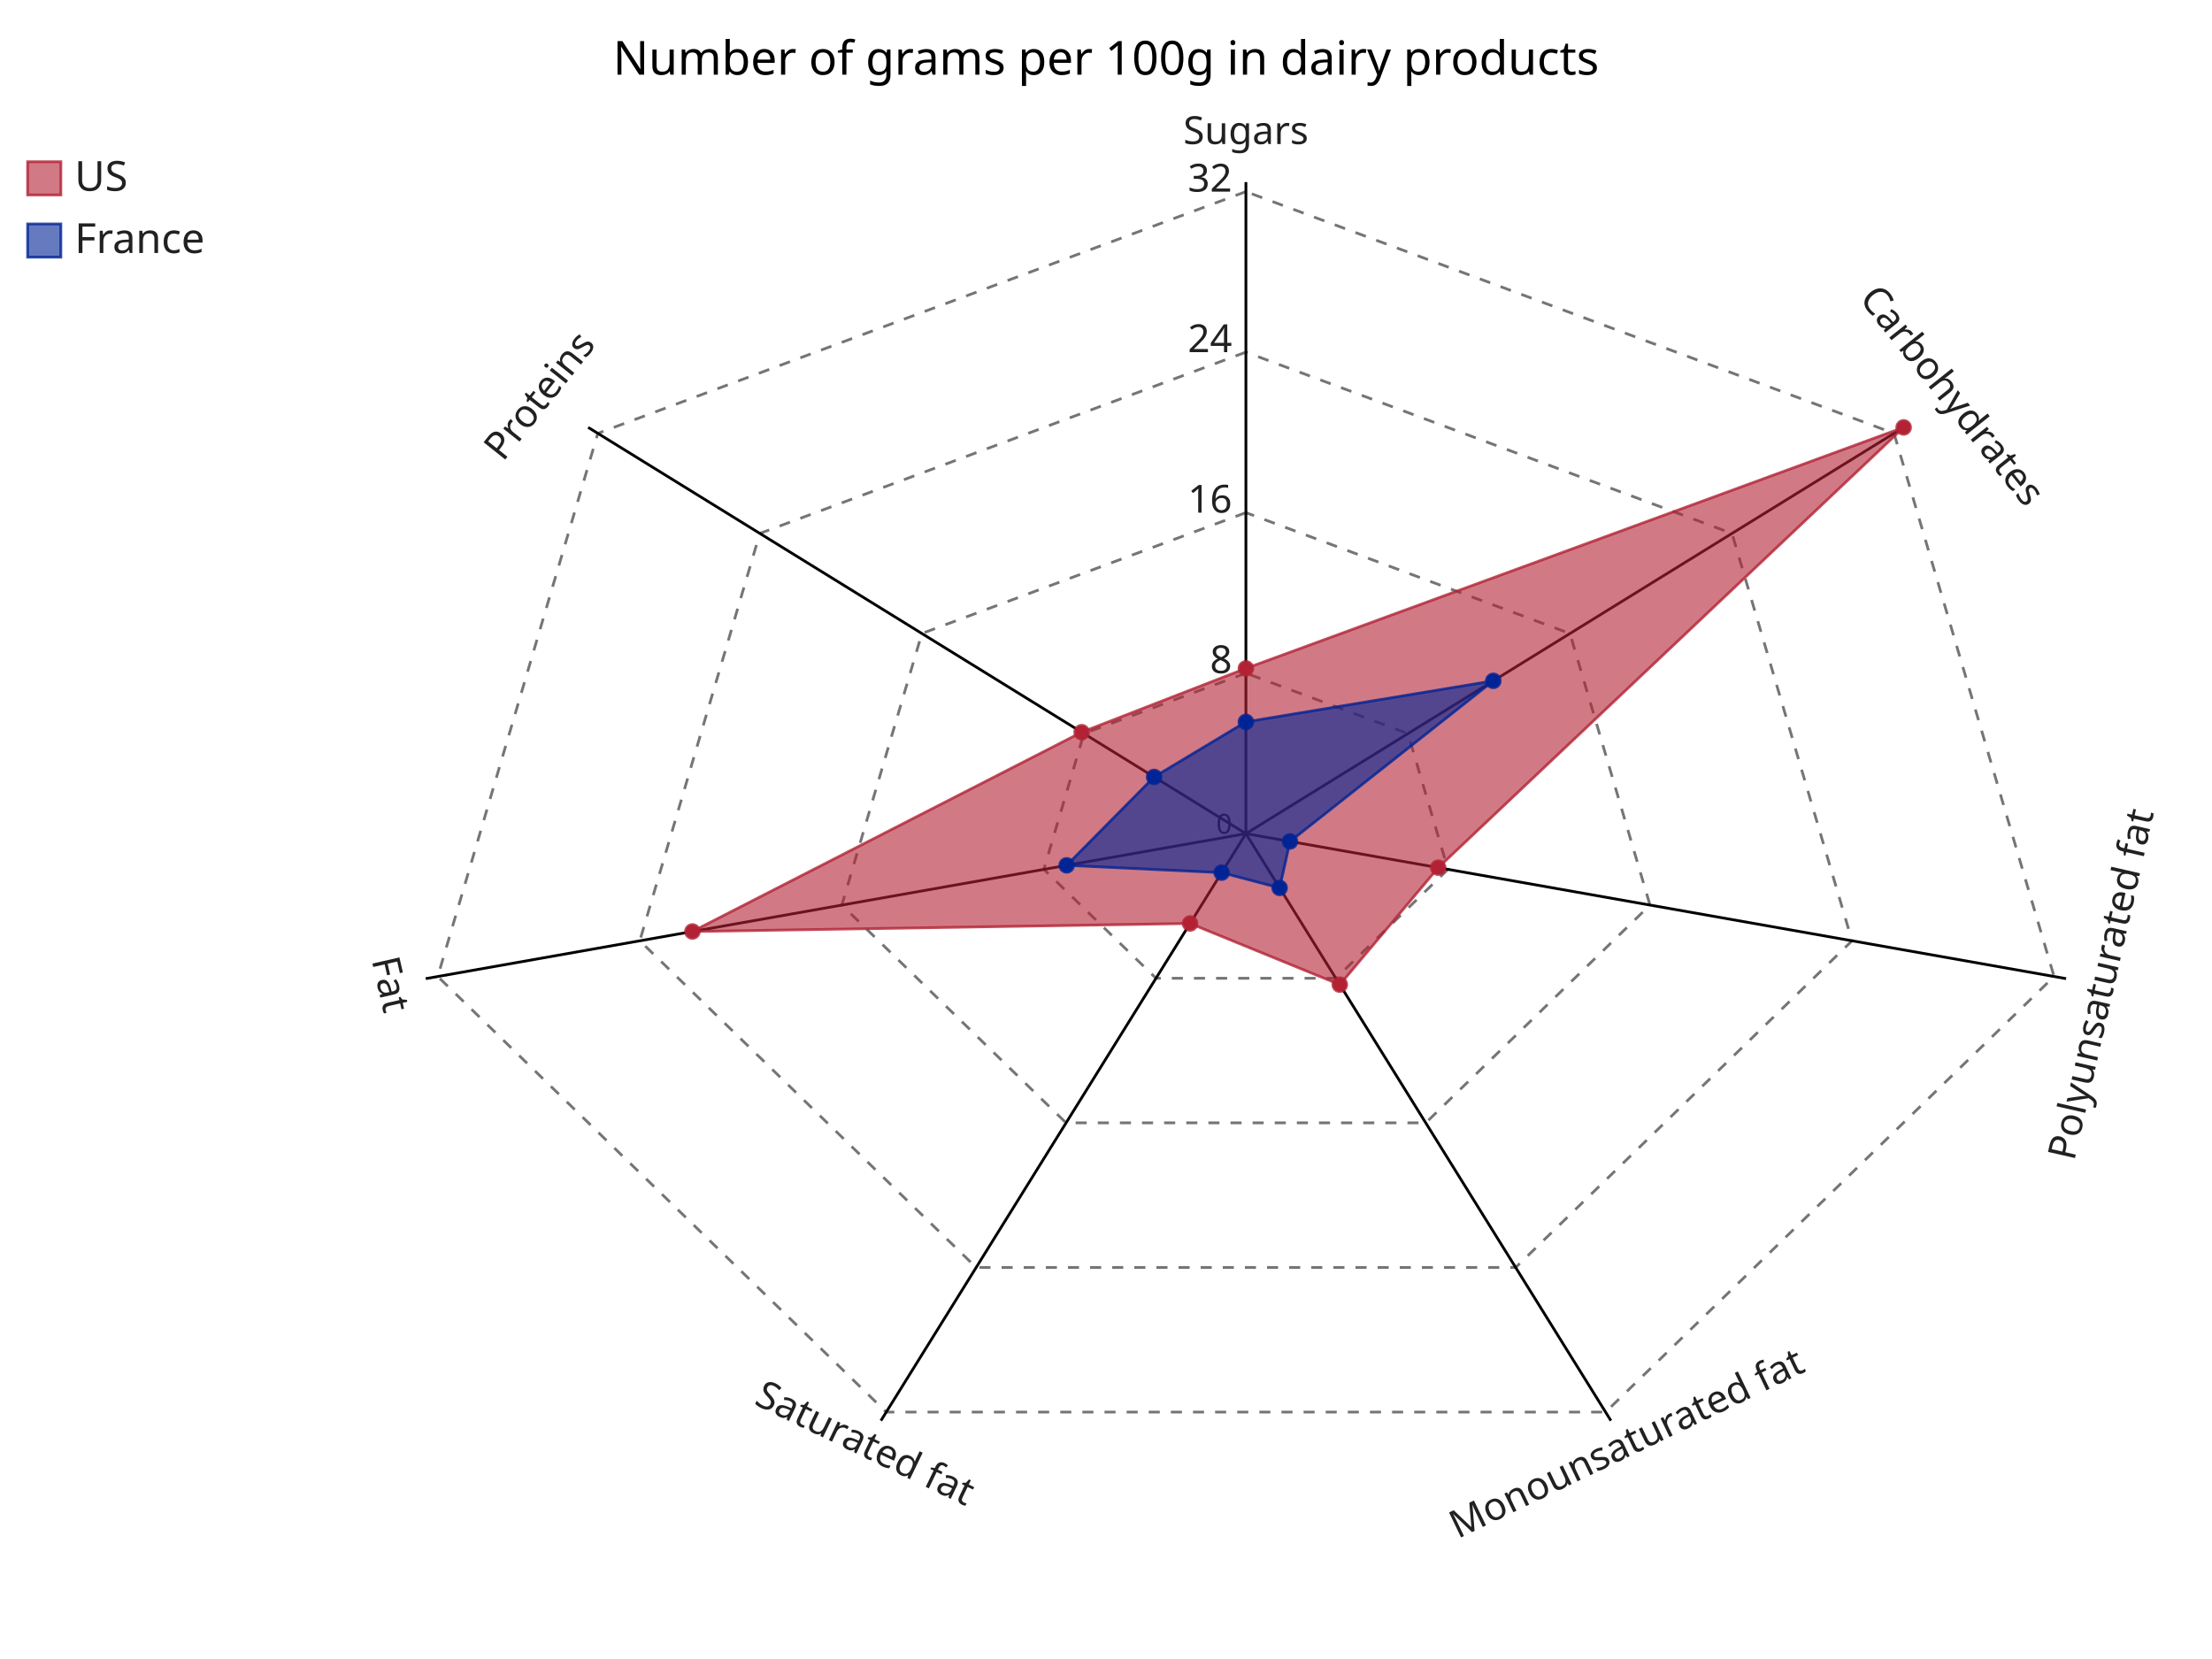
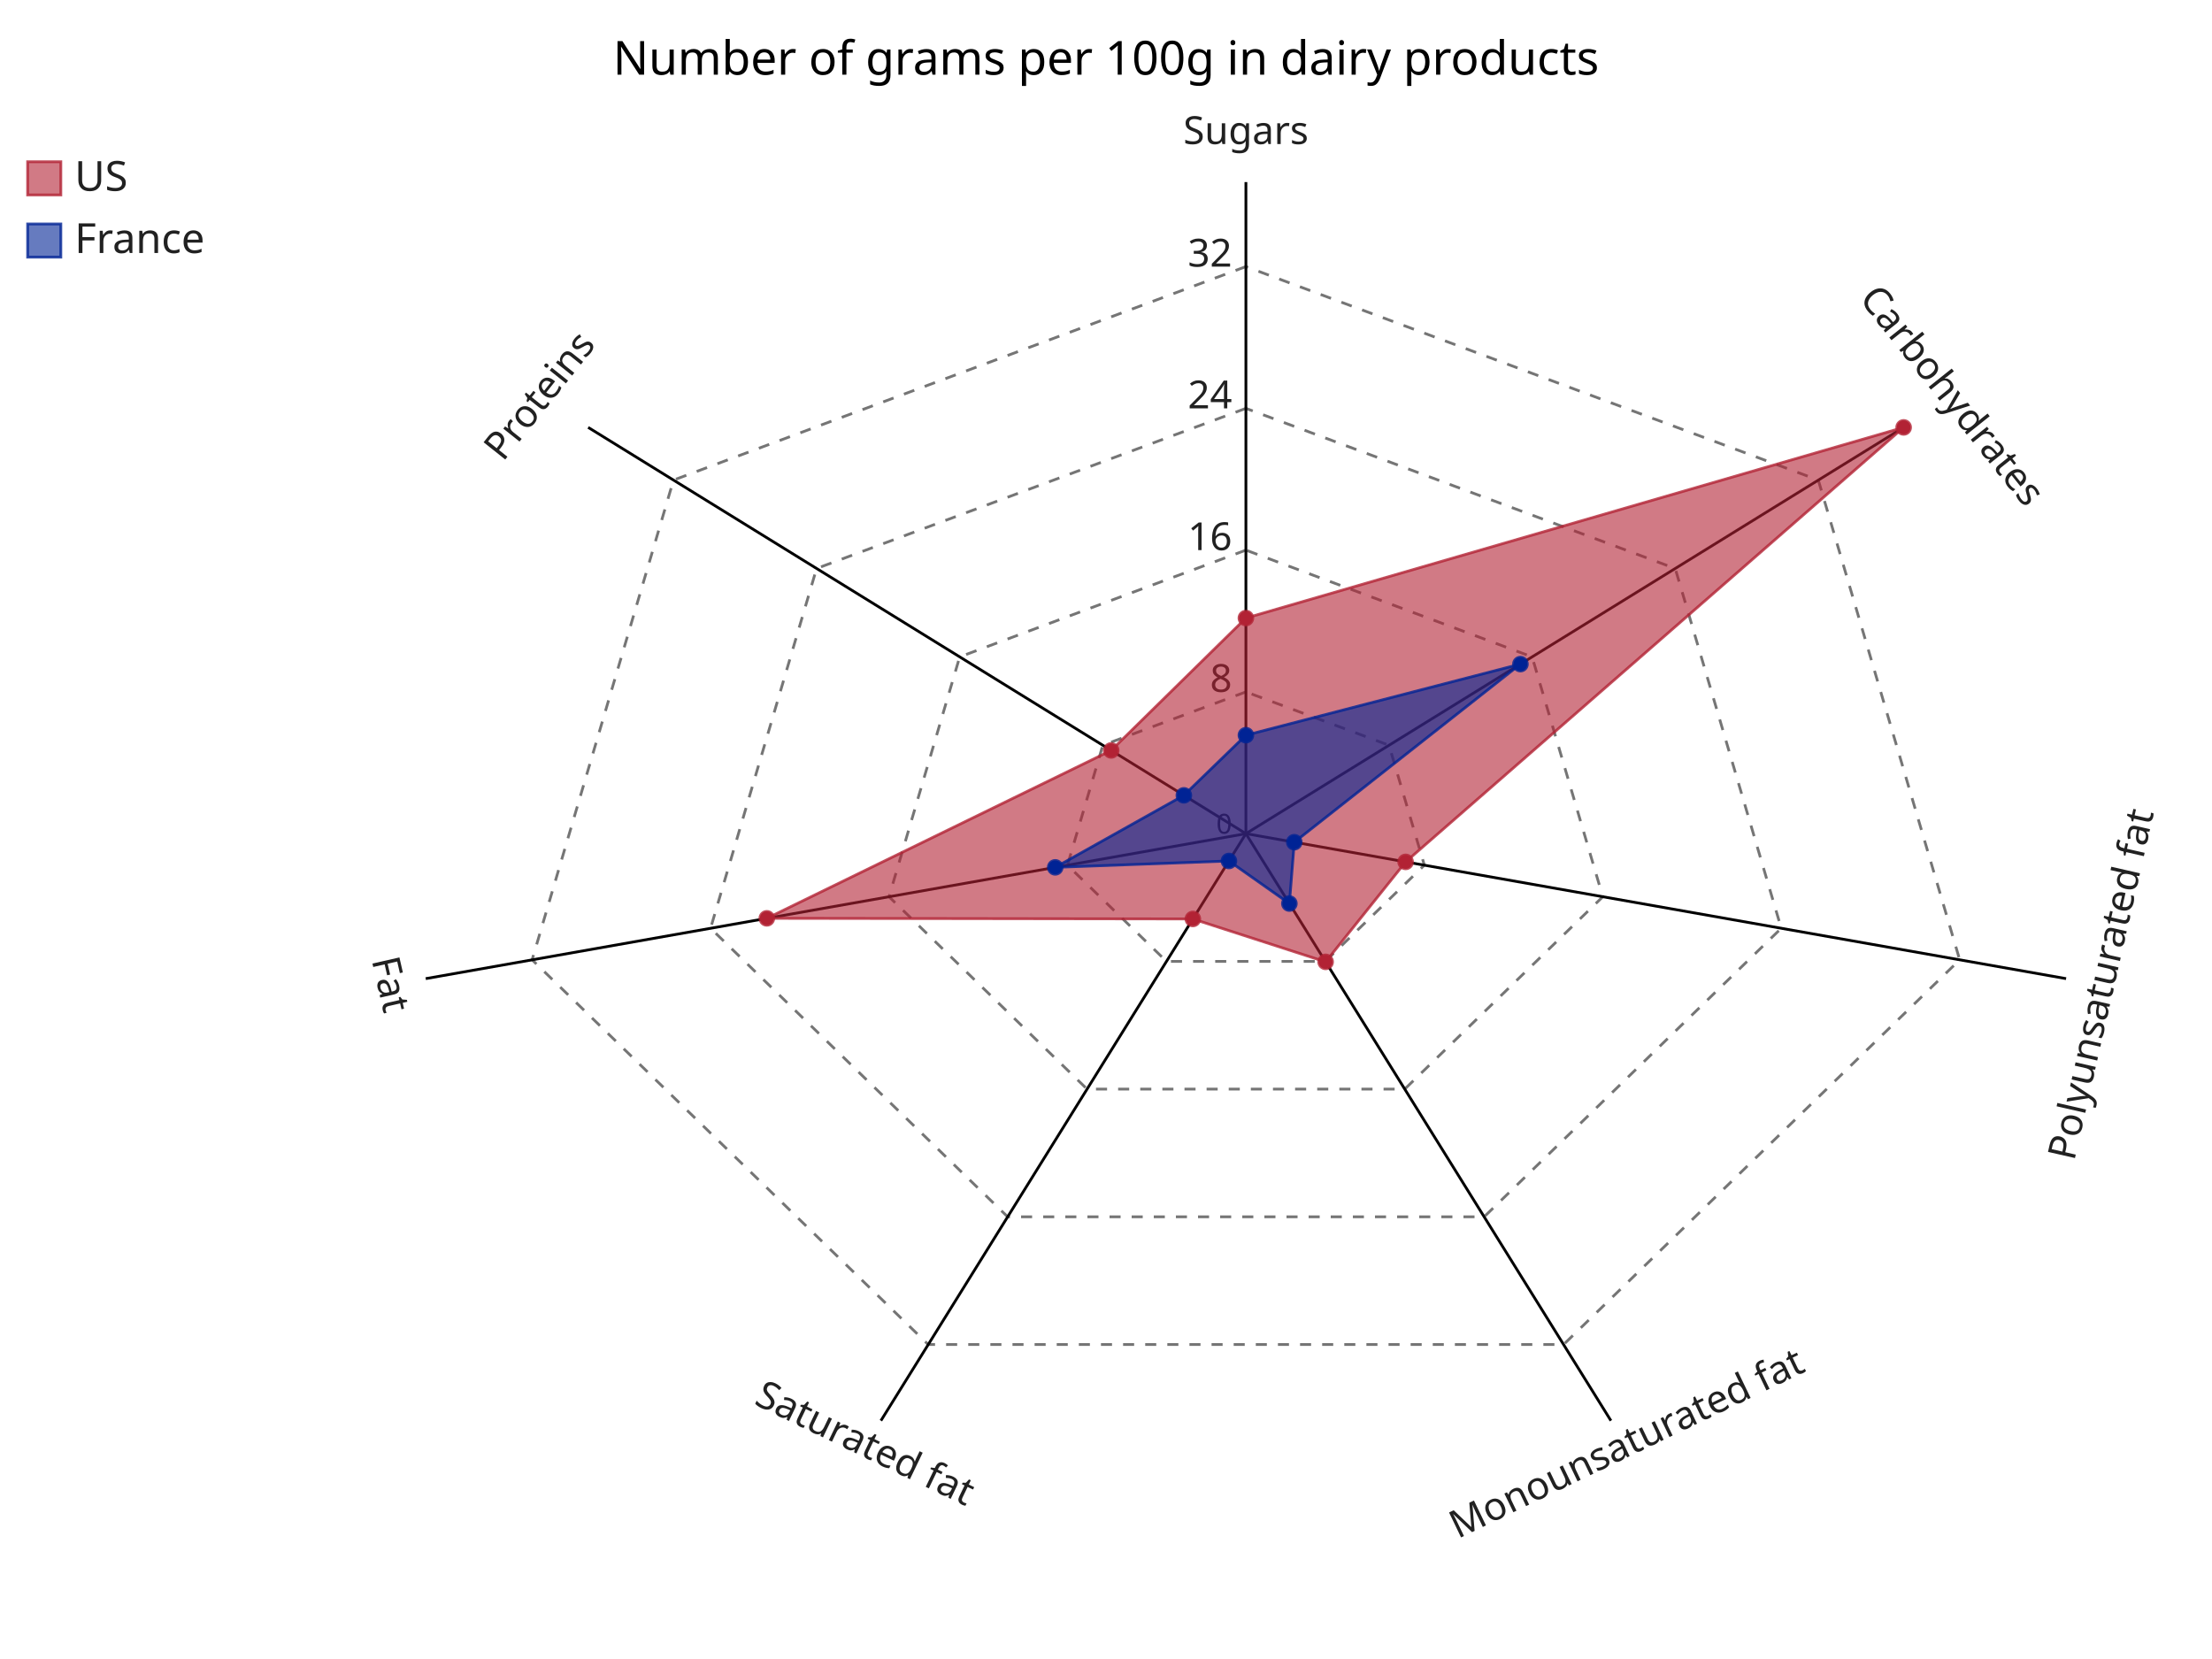
- <svg xmlns="http://www.w3.org/2000/svg" id="chart-9c4d3056-7e94-417a-9094-55b24e191d41" class="pygal-chart" viewBox="0 0 800 600">
+ <svg xmlns="http://www.w3.org/2000/svg" id="chart-21448d9a-97e3-4753-ad97-51fb24e29275" class="pygal-chart" viewBox="0 0 800 600">
  <defs>
-     <style type="text/css">#chart-9c4d3056-7e94-417a-9094-55b24e191d41{-webkit-user-select:none;-webkit-font-smoothing:antialiased;font-family:Muli}#chart-9c4d3056-7e94-417a-9094-55b24e191d41 .title{font-family:Muli;font-size:17px}#chart-9c4d3056-7e94-417a-9094-55b24e191d41 .legends .legend text{font-family:Muli;font-size:15px}#chart-9c4d3056-7e94-417a-9094-55b24e191d41 .axis text{font-family:Muli;font-size:14px}#chart-9c4d3056-7e94-417a-9094-55b24e191d41 .axis text.major{font-family:Muli;font-size:10px}#chart-9c4d3056-7e94-417a-9094-55b24e191d41 .text-overlay text.value{font-family:Muli;font-size:16px}#chart-9c4d3056-7e94-417a-9094-55b24e191d41 .text-overlay text.label{font-family:Muli;font-size:10px}#chart-9c4d3056-7e94-417a-9094-55b24e191d41 .tooltip{font-family:Muli;font-size:14px}#chart-9c4d3056-7e94-417a-9094-55b24e191d41 text.no_data{font-family:Muli;font-size:64px}
- #chart-9c4d3056-7e94-417a-9094-55b24e191d41{background-color:transparent}#chart-9c4d3056-7e94-417a-9094-55b24e191d41 path,#chart-9c4d3056-7e94-417a-9094-55b24e191d41 line,#chart-9c4d3056-7e94-417a-9094-55b24e191d41 rect,#chart-9c4d3056-7e94-417a-9094-55b24e191d41 circle{-webkit-transition:150ms;-moz-transition:150ms;transition:150ms}#chart-9c4d3056-7e94-417a-9094-55b24e191d41 .graph &gt; .background{fill:transparent}#chart-9c4d3056-7e94-417a-9094-55b24e191d41 .plot &gt; .background{fill:rgba(255,255,255,1)}#chart-9c4d3056-7e94-417a-9094-55b24e191d41 .graph{fill:rgba(0,0,0,.87)}#chart-9c4d3056-7e94-417a-9094-55b24e191d41 text.no_data{fill:rgba(0,0,0,1)}#chart-9c4d3056-7e94-417a-9094-55b24e191d41 .title{fill:rgba(0,0,0,1)}#chart-9c4d3056-7e94-417a-9094-55b24e191d41 .legends .legend text{fill:rgba(0,0,0,.87)}#chart-9c4d3056-7e94-417a-9094-55b24e191d41 .legends .legend:hover text{fill:rgba(0,0,0,1)}#chart-9c4d3056-7e94-417a-9094-55b24e191d41 .axis .line{stroke:rgba(0,0,0,1)}#chart-9c4d3056-7e94-417a-9094-55b24e191d41 .axis .guide.line{stroke:rgba(0,0,0,.54)}#chart-9c4d3056-7e94-417a-9094-55b24e191d41 .axis .major.line{stroke:rgba(0,0,0,.87)}#chart-9c4d3056-7e94-417a-9094-55b24e191d41 .axis text.major{fill:rgba(0,0,0,1)}#chart-9c4d3056-7e94-417a-9094-55b24e191d41 .axis.y .guides:hover .guide.line,#chart-9c4d3056-7e94-417a-9094-55b24e191d41 .line-graph .axis.x .guides:hover .guide.line,#chart-9c4d3056-7e94-417a-9094-55b24e191d41 .stackedline-graph .axis.x .guides:hover .guide.line,#chart-9c4d3056-7e94-417a-9094-55b24e191d41 .xy-graph .axis.x .guides:hover .guide.line{stroke:rgba(0,0,0,1)}#chart-9c4d3056-7e94-417a-9094-55b24e191d41 .axis .guides:hover text{fill:rgba(0,0,0,1)}#chart-9c4d3056-7e94-417a-9094-55b24e191d41 .reactive{fill-opacity:.6;stroke-opacity:.8}#chart-9c4d3056-7e94-417a-9094-55b24e191d41 .ci{stroke:rgba(0,0,0,.87)}#chart-9c4d3056-7e94-417a-9094-55b24e191d41 .reactive.active,#chart-9c4d3056-7e94-417a-9094-55b24e191d41 .active .reactive{fill-opacity:.9;stroke-opacity:.9;stroke-width:4}#chart-9c4d3056-7e94-417a-9094-55b24e191d41 .ci .reactive.active{stroke-width:1.5}#chart-9c4d3056-7e94-417a-9094-55b24e191d41 .series text{fill:rgba(0,0,0,1)}#chart-9c4d3056-7e94-417a-9094-55b24e191d41 .tooltip rect{fill:rgba(255,255,255,1);stroke:rgba(0,0,0,1);-webkit-transition:opacity 150ms;-moz-transition:opacity 150ms;transition:opacity 150ms}#chart-9c4d3056-7e94-417a-9094-55b24e191d41 .tooltip .label{fill:rgba(0,0,0,.87)}#chart-9c4d3056-7e94-417a-9094-55b24e191d41 .tooltip .label{fill:rgba(0,0,0,.87)}#chart-9c4d3056-7e94-417a-9094-55b24e191d41 .tooltip .legend{font-size:.8em;fill:rgba(0,0,0,.54)}#chart-9c4d3056-7e94-417a-9094-55b24e191d41 .tooltip .x_label{font-size:.6em;fill:rgba(0,0,0,1)}#chart-9c4d3056-7e94-417a-9094-55b24e191d41 .tooltip .xlink{font-size:.5em;text-decoration:underline}#chart-9c4d3056-7e94-417a-9094-55b24e191d41 .tooltip .value{font-size:1.5em}#chart-9c4d3056-7e94-417a-9094-55b24e191d41 .bound{font-size:.5em}#chart-9c4d3056-7e94-417a-9094-55b24e191d41 .max-value{font-size:.75em;fill:rgba(0,0,0,.54)}#chart-9c4d3056-7e94-417a-9094-55b24e191d41 .map-element{fill:rgba(255,255,255,1);stroke:rgba(0,0,0,.54) !important}#chart-9c4d3056-7e94-417a-9094-55b24e191d41 .map-element .reactive{fill-opacity:inherit;stroke-opacity:inherit}#chart-9c4d3056-7e94-417a-9094-55b24e191d41 .color-0,#chart-9c4d3056-7e94-417a-9094-55b24e191d41 .color-0 a:visited{stroke:#B22234;fill:#B22234}#chart-9c4d3056-7e94-417a-9094-55b24e191d41 .color-1,#chart-9c4d3056-7e94-417a-9094-55b24e191d41 .color-1 a:visited{stroke:#002395;fill:#002395}#chart-9c4d3056-7e94-417a-9094-55b24e191d41 .text-overlay .color-0 text{fill:black}#chart-9c4d3056-7e94-417a-9094-55b24e191d41 .text-overlay .color-1 text{fill:black}
- #chart-9c4d3056-7e94-417a-9094-55b24e191d41 text.no_data{text-anchor:middle}#chart-9c4d3056-7e94-417a-9094-55b24e191d41 .guide.line{fill:none}#chart-9c4d3056-7e94-417a-9094-55b24e191d41 .centered{text-anchor:middle}#chart-9c4d3056-7e94-417a-9094-55b24e191d41 .title{text-anchor:middle}#chart-9c4d3056-7e94-417a-9094-55b24e191d41 .legends .legend text{fill-opacity:1}#chart-9c4d3056-7e94-417a-9094-55b24e191d41 .axis.x text{text-anchor:middle}#chart-9c4d3056-7e94-417a-9094-55b24e191d41 .axis.x:not(.web) text[transform]{text-anchor:start}#chart-9c4d3056-7e94-417a-9094-55b24e191d41 .axis.x:not(.web) text[transform].backwards{text-anchor:end}#chart-9c4d3056-7e94-417a-9094-55b24e191d41 .axis.y text{text-anchor:end}#chart-9c4d3056-7e94-417a-9094-55b24e191d41 .axis.y text[transform].backwards{text-anchor:start}#chart-9c4d3056-7e94-417a-9094-55b24e191d41 .axis.y2 text{text-anchor:start}#chart-9c4d3056-7e94-417a-9094-55b24e191d41 .axis.y2 text[transform].backwards{text-anchor:end}#chart-9c4d3056-7e94-417a-9094-55b24e191d41 .axis .guide.line{stroke-dasharray:4,4}#chart-9c4d3056-7e94-417a-9094-55b24e191d41 .axis .major.guide.line{stroke-dasharray:6,6}#chart-9c4d3056-7e94-417a-9094-55b24e191d41 .horizontal .axis.y .guide.line,#chart-9c4d3056-7e94-417a-9094-55b24e191d41 .horizontal .axis.y2 .guide.line,#chart-9c4d3056-7e94-417a-9094-55b24e191d41 .vertical .axis.x .guide.line{opacity:0}#chart-9c4d3056-7e94-417a-9094-55b24e191d41 .horizontal .axis.always_show .guide.line,#chart-9c4d3056-7e94-417a-9094-55b24e191d41 .vertical .axis.always_show .guide.line{opacity:1 !important}#chart-9c4d3056-7e94-417a-9094-55b24e191d41 .axis.y .guides:hover .guide.line,#chart-9c4d3056-7e94-417a-9094-55b24e191d41 .axis.y2 .guides:hover .guide.line,#chart-9c4d3056-7e94-417a-9094-55b24e191d41 .axis.x .guides:hover .guide.line{opacity:1}#chart-9c4d3056-7e94-417a-9094-55b24e191d41 .axis .guides:hover text{opacity:1}#chart-9c4d3056-7e94-417a-9094-55b24e191d41 .nofill{fill:none}#chart-9c4d3056-7e94-417a-9094-55b24e191d41 .subtle-fill{fill-opacity:.2}#chart-9c4d3056-7e94-417a-9094-55b24e191d41 .dot{stroke-width:1px;fill-opacity:1}#chart-9c4d3056-7e94-417a-9094-55b24e191d41 .dot.active{stroke-width:5px}#chart-9c4d3056-7e94-417a-9094-55b24e191d41 .dot.negative{fill:transparent}#chart-9c4d3056-7e94-417a-9094-55b24e191d41 text,#chart-9c4d3056-7e94-417a-9094-55b24e191d41 tspan{stroke:none !important}#chart-9c4d3056-7e94-417a-9094-55b24e191d41 .series text.active{opacity:1}#chart-9c4d3056-7e94-417a-9094-55b24e191d41 .tooltip rect{fill-opacity:.95;stroke-width:.5}#chart-9c4d3056-7e94-417a-9094-55b24e191d41 .tooltip text{fill-opacity:1}#chart-9c4d3056-7e94-417a-9094-55b24e191d41 .showable{visibility:hidden}#chart-9c4d3056-7e94-417a-9094-55b24e191d41 .showable.shown{visibility:visible}#chart-9c4d3056-7e94-417a-9094-55b24e191d41 .gauge-background{fill:rgba(229,229,229,1);stroke:none}#chart-9c4d3056-7e94-417a-9094-55b24e191d41 .bg-lines{stroke:transparent;stroke-width:2px}</style>
+     <style type="text/css">#chart-21448d9a-97e3-4753-ad97-51fb24e29275{-webkit-user-select:none;-webkit-font-smoothing:antialiased;font-family:Muli}#chart-21448d9a-97e3-4753-ad97-51fb24e29275 .title{font-family:Muli;font-size:17px}#chart-21448d9a-97e3-4753-ad97-51fb24e29275 .legends .legend text{font-family:Muli;font-size:15px}#chart-21448d9a-97e3-4753-ad97-51fb24e29275 .axis text{font-family:Muli;font-size:14px}#chart-21448d9a-97e3-4753-ad97-51fb24e29275 .axis text.major{font-family:Muli;font-size:10px}#chart-21448d9a-97e3-4753-ad97-51fb24e29275 .text-overlay text.value{font-family:Muli;font-size:16px}#chart-21448d9a-97e3-4753-ad97-51fb24e29275 .text-overlay text.label{font-family:Muli;font-size:10px}#chart-21448d9a-97e3-4753-ad97-51fb24e29275 .tooltip{font-family:Muli;font-size:14px}#chart-21448d9a-97e3-4753-ad97-51fb24e29275 text.no_data{font-family:Muli;font-size:64px}
+ #chart-21448d9a-97e3-4753-ad97-51fb24e29275{background-color:transparent}#chart-21448d9a-97e3-4753-ad97-51fb24e29275 path,#chart-21448d9a-97e3-4753-ad97-51fb24e29275 line,#chart-21448d9a-97e3-4753-ad97-51fb24e29275 rect,#chart-21448d9a-97e3-4753-ad97-51fb24e29275 circle{-webkit-transition:150ms;-moz-transition:150ms;transition:150ms}#chart-21448d9a-97e3-4753-ad97-51fb24e29275 .graph &gt; .background{fill:transparent}#chart-21448d9a-97e3-4753-ad97-51fb24e29275 .plot &gt; .background{fill:rgba(255,255,255,1)}#chart-21448d9a-97e3-4753-ad97-51fb24e29275 .graph{fill:rgba(0,0,0,.87)}#chart-21448d9a-97e3-4753-ad97-51fb24e29275 text.no_data{fill:rgba(0,0,0,1)}#chart-21448d9a-97e3-4753-ad97-51fb24e29275 .title{fill:rgba(0,0,0,1)}#chart-21448d9a-97e3-4753-ad97-51fb24e29275 .legends .legend text{fill:rgba(0,0,0,.87)}#chart-21448d9a-97e3-4753-ad97-51fb24e29275 .legends .legend:hover text{fill:rgba(0,0,0,1)}#chart-21448d9a-97e3-4753-ad97-51fb24e29275 .axis .line{stroke:rgba(0,0,0,1)}#chart-21448d9a-97e3-4753-ad97-51fb24e29275 .axis .guide.line{stroke:rgba(0,0,0,.54)}#chart-21448d9a-97e3-4753-ad97-51fb24e29275 .axis .major.line{stroke:rgba(0,0,0,.87)}#chart-21448d9a-97e3-4753-ad97-51fb24e29275 .axis text.major{fill:rgba(0,0,0,1)}#chart-21448d9a-97e3-4753-ad97-51fb24e29275 .axis.y .guides:hover .guide.line,#chart-21448d9a-97e3-4753-ad97-51fb24e29275 .line-graph .axis.x .guides:hover .guide.line,#chart-21448d9a-97e3-4753-ad97-51fb24e29275 .stackedline-graph .axis.x .guides:hover .guide.line,#chart-21448d9a-97e3-4753-ad97-51fb24e29275 .xy-graph .axis.x .guides:hover .guide.line{stroke:rgba(0,0,0,1)}#chart-21448d9a-97e3-4753-ad97-51fb24e29275 .axis .guides:hover text{fill:rgba(0,0,0,1)}#chart-21448d9a-97e3-4753-ad97-51fb24e29275 .reactive{fill-opacity:.6;stroke-opacity:.8}#chart-21448d9a-97e3-4753-ad97-51fb24e29275 .ci{stroke:rgba(0,0,0,.87)}#chart-21448d9a-97e3-4753-ad97-51fb24e29275 .reactive.active,#chart-21448d9a-97e3-4753-ad97-51fb24e29275 .active .reactive{fill-opacity:.9;stroke-opacity:.9;stroke-width:4}#chart-21448d9a-97e3-4753-ad97-51fb24e29275 .ci .reactive.active{stroke-width:1.5}#chart-21448d9a-97e3-4753-ad97-51fb24e29275 .series text{fill:rgba(0,0,0,1)}#chart-21448d9a-97e3-4753-ad97-51fb24e29275 .tooltip rect{fill:rgba(255,255,255,1);stroke:rgba(0,0,0,1);-webkit-transition:opacity 150ms;-moz-transition:opacity 150ms;transition:opacity 150ms}#chart-21448d9a-97e3-4753-ad97-51fb24e29275 .tooltip .label{fill:rgba(0,0,0,.87)}#chart-21448d9a-97e3-4753-ad97-51fb24e29275 .tooltip .label{fill:rgba(0,0,0,.87)}#chart-21448d9a-97e3-4753-ad97-51fb24e29275 .tooltip .legend{font-size:.8em;fill:rgba(0,0,0,.54)}#chart-21448d9a-97e3-4753-ad97-51fb24e29275 .tooltip .x_label{font-size:.6em;fill:rgba(0,0,0,1)}#chart-21448d9a-97e3-4753-ad97-51fb24e29275 .tooltip .xlink{font-size:.5em;text-decoration:underline}#chart-21448d9a-97e3-4753-ad97-51fb24e29275 .tooltip .value{font-size:1.5em}#chart-21448d9a-97e3-4753-ad97-51fb24e29275 .bound{font-size:.5em}#chart-21448d9a-97e3-4753-ad97-51fb24e29275 .max-value{font-size:.75em;fill:rgba(0,0,0,.54)}#chart-21448d9a-97e3-4753-ad97-51fb24e29275 .map-element{fill:rgba(255,255,255,1);stroke:rgba(0,0,0,.54) !important}#chart-21448d9a-97e3-4753-ad97-51fb24e29275 .map-element .reactive{fill-opacity:inherit;stroke-opacity:inherit}#chart-21448d9a-97e3-4753-ad97-51fb24e29275 .color-0,#chart-21448d9a-97e3-4753-ad97-51fb24e29275 .color-0 a:visited{stroke:#B22234;fill:#B22234}#chart-21448d9a-97e3-4753-ad97-51fb24e29275 .color-1,#chart-21448d9a-97e3-4753-ad97-51fb24e29275 .color-1 a:visited{stroke:#002395;fill:#002395}#chart-21448d9a-97e3-4753-ad97-51fb24e29275 .text-overlay .color-0 text{fill:black}#chart-21448d9a-97e3-4753-ad97-51fb24e29275 .text-overlay .color-1 text{fill:black}
+ #chart-21448d9a-97e3-4753-ad97-51fb24e29275 text.no_data{text-anchor:middle}#chart-21448d9a-97e3-4753-ad97-51fb24e29275 .guide.line{fill:none}#chart-21448d9a-97e3-4753-ad97-51fb24e29275 .centered{text-anchor:middle}#chart-21448d9a-97e3-4753-ad97-51fb24e29275 .title{text-anchor:middle}#chart-21448d9a-97e3-4753-ad97-51fb24e29275 .legends .legend text{fill-opacity:1}#chart-21448d9a-97e3-4753-ad97-51fb24e29275 .axis.x text{text-anchor:middle}#chart-21448d9a-97e3-4753-ad97-51fb24e29275 .axis.x:not(.web) text[transform]{text-anchor:start}#chart-21448d9a-97e3-4753-ad97-51fb24e29275 .axis.x:not(.web) text[transform].backwards{text-anchor:end}#chart-21448d9a-97e3-4753-ad97-51fb24e29275 .axis.y text{text-anchor:end}#chart-21448d9a-97e3-4753-ad97-51fb24e29275 .axis.y text[transform].backwards{text-anchor:start}#chart-21448d9a-97e3-4753-ad97-51fb24e29275 .axis.y2 text{text-anchor:start}#chart-21448d9a-97e3-4753-ad97-51fb24e29275 .axis.y2 text[transform].backwards{text-anchor:end}#chart-21448d9a-97e3-4753-ad97-51fb24e29275 .axis .guide.line{stroke-dasharray:4,4}#chart-21448d9a-97e3-4753-ad97-51fb24e29275 .axis .major.guide.line{stroke-dasharray:6,6}#chart-21448d9a-97e3-4753-ad97-51fb24e29275 .horizontal .axis.y .guide.line,#chart-21448d9a-97e3-4753-ad97-51fb24e29275 .horizontal .axis.y2 .guide.line,#chart-21448d9a-97e3-4753-ad97-51fb24e29275 .vertical .axis.x .guide.line{opacity:0}#chart-21448d9a-97e3-4753-ad97-51fb24e29275 .horizontal .axis.always_show .guide.line,#chart-21448d9a-97e3-4753-ad97-51fb24e29275 .vertical .axis.always_show .guide.line{opacity:1 !important}#chart-21448d9a-97e3-4753-ad97-51fb24e29275 .axis.y .guides:hover .guide.line,#chart-21448d9a-97e3-4753-ad97-51fb24e29275 .axis.y2 .guides:hover .guide.line,#chart-21448d9a-97e3-4753-ad97-51fb24e29275 .axis.x .guides:hover .guide.line{opacity:1}#chart-21448d9a-97e3-4753-ad97-51fb24e29275 .axis .guides:hover text{opacity:1}#chart-21448d9a-97e3-4753-ad97-51fb24e29275 .nofill{fill:none}#chart-21448d9a-97e3-4753-ad97-51fb24e29275 .subtle-fill{fill-opacity:.2}#chart-21448d9a-97e3-4753-ad97-51fb24e29275 .dot{stroke-width:1px;fill-opacity:1}#chart-21448d9a-97e3-4753-ad97-51fb24e29275 .dot.active{stroke-width:5px}#chart-21448d9a-97e3-4753-ad97-51fb24e29275 .dot.negative{fill:transparent}#chart-21448d9a-97e3-4753-ad97-51fb24e29275 text,#chart-21448d9a-97e3-4753-ad97-51fb24e29275 tspan{stroke:none !important}#chart-21448d9a-97e3-4753-ad97-51fb24e29275 .series text.active{opacity:1}#chart-21448d9a-97e3-4753-ad97-51fb24e29275 .tooltip rect{fill-opacity:.95;stroke-width:.5}#chart-21448d9a-97e3-4753-ad97-51fb24e29275 .tooltip text{fill-opacity:1}#chart-21448d9a-97e3-4753-ad97-51fb24e29275 .showable{visibility:hidden}#chart-21448d9a-97e3-4753-ad97-51fb24e29275 .showable.shown{visibility:visible}#chart-21448d9a-97e3-4753-ad97-51fb24e29275 .gauge-background{fill:rgba(229,229,229,1);stroke:none}#chart-21448d9a-97e3-4753-ad97-51fb24e29275 .bg-lines{stroke:transparent;stroke-width:2px}</style>
  </defs>
  <g class="graph radar-graph vertical">
    <rect class="background" height="600" width="800" x="0" y="0" />
    <g class="plot" transform="translate(122, 47)">
      <rect class="background" height="509" width="657.2" x="0" y="0" />
      <g class="axis y web">
        <g class="guides">
-           <path class="guide line" d="M328.6 22.307 L94.209 109.73 36.319 306.168 198.523 463.699 458.677 463.699 620.881 306.168 562.991 109.73 328.6 22.307 Z" />
-           <text class="" x="323.6" y="22.307">32</text>
+           <path class="guide line" d="M328.6 49.42 L121.579 126.635 70.449 300.134 213.712 439.27 443.488 439.27 586.751 300.134 535.621 126.635 328.6 49.42 Z" />
+           <text class="" x="323.6" y="49.42">32</text>
        </g>
        <g class="guides">
-           <path class="guide line" d="M328.6 80.355 L152.806 145.923 109.389 293.251 231.042 411.399 426.158 411.399 547.811 293.251 504.394 145.923 328.6 80.355 Z" />
-           <text class="" x="323.6" y="80.355">24</text>
+           <path class="guide line" d="M328.6 100.69 L173.334 158.601 134.986 288.726 242.434 393.078 414.766 393.078 522.214 288.726 483.866 158.601 328.6 100.69 Z" />
+           <text class="" x="323.6" y="100.69">24</text>
        </g>
        <g class="guides">
-           <path class="guide line" d="M328.6 138.404 L211.404 182.115 182.459 280.334 263.561 359.099 393.639 359.099 474.741 280.334 445.796 182.115 328.6 138.404 Z" />
-           <text class="" x="323.6" y="138.404">16</text>
+           <path class="guide line" d="M328.6 151.96 L225.089 190.568 199.524 277.317 271.156 346.885 386.044 346.885 457.676 277.317 432.111 190.568 328.6 151.96 Z" />
+           <text class="" x="323.6" y="151.96">16</text>
        </g>
        <g class="guides">
-           <path class="guide line" d="M328.6 196.452 L270.002 218.308 255.53 267.417 296.081 306.8 361.119 306.8 401.67 267.417 387.198 218.308 328.6 196.452 Z" />
-           <text class="" x="323.6" y="196.452">8</text>
+           <path class="guide line" d="M328.6 203.23 L276.845 222.534 264.062 265.909 299.878 300.693 357.322 300.693 393.138 265.909 380.355 222.534 328.6 203.23 Z" />
+           <text class="" x="323.6" y="203.23">8</text>
        </g>
        <g class="guides">
          <path class="major guide line" d="M328.6 254.5 L328.6 254.5 328.6 254.5 328.6 254.5 328.6 254.5 328.6 254.5 328.6 254.5 328.6 254.5 Z" />
          <text class="major" x="323.6" y="254.5">0</text>
        </g>
      </g>
      <g class="axis x web">
        <g class="guides">
          <path class="line" d="M328.6 254.5 L328.6 18.852" />
          <text class="" x="328.6" y="5.09" transform="rotate(0 328.6 5.09)">Sugars</text>
        </g>
        <g class="guides">
          <path class="line" d="M328.6 254.5 L90.721 107.576" />
          <text class="" x="76.828" y="98.995" transform="rotate(-51.42857 76.82837 98.99541)">Proteins</text>
        </g>
        <g class="guides">
          <path class="line" d="M328.6 254.5 L31.969 306.937" />
          <text class="" x="14.646" y="309.999" transform="rotate(-282.8571 14.64591 309.9989)">Fat</text>
        </g>
        <g class="guides">
          <path class="line" d="M328.6 254.5 L196.587 466.812" />
          <text class="" x="188.877" y="479.211" transform="rotate(-334.2857 188.8773 479.2106)">Saturated fat</text>
        </g>
        <g class="guides">
          <path class="line" d="M328.6 254.5 L460.613 466.812" />
          <text class="" x="468.323" y="479.211" transform="rotate(-385.7143 468.3227 479.2106)">Monounsaturated fat</text>
        </g>
        <g class="guides">
          <path class="line" d="M328.6 254.5 L625.231 306.937" />
          <text class="" x="642.554" y="309.999" transform="rotate(-437.1429 642.5541 309.9989)">Polyunsaturated fat</text>
        </g>
        <g class="guides">
          <path class="line" d="M328.6 254.5 L566.479 107.576" />
          <text class="" x="580.372" y="98.995" transform="rotate(-308.5714 580.3716 98.99541)">Carbohydrates</text>
        </g>
      </g>
      <g class="series serie-0 color-0">
-         <path class="line reactive" d="M328.6 194.743 L269.2 217.812 128.417 289.887 308.404 286.981 362.554 309.107 398.144 266.794 566.479 107.576 Z" />
+         <path class="line reactive" d="M328.6 176.531 L279.871 224.403 155.331 285.129 309.417 285.351 357.43 300.866 386.364 264.711 566.479 107.576 Z" />
      </g>
      <g class="series serie-1 color-1">
-         <path class="line reactive" d="M328.6 214.082 L295.401 233.995 263.769 265.96 319.832 268.601 340.802 274.124 344.546 257.319 418.072 199.239 Z" />
+         <path class="line reactive" d="M328.6 218.892 L306.161 240.641 259.632 266.692 322.456 264.381 344.32 279.782 346.097 257.593 427.882 193.179 Z" />
      </g>
    </g>
    <g class="titles">
      <text class="title plot_title" x="400.0" y="27">Number of grams per 100g in dairy products</text>
    </g>
    <g class="plot overlay" transform="translate(122, 47)">
      <g class="series serie-0 color-0">
        <g class="dots">
-           <circle class="dot reactive tooltip-trigger" cx="328.6" cy="194.743" r="2.5" />
+           <circle class="dot reactive tooltip-trigger" cx="328.6" cy="176.531" r="2.5" />
        </g>
        <g class="dots">
-           <circle class="dot reactive tooltip-trigger" cx="269.2" cy="217.812" r="2.5" />
+           <circle class="dot reactive tooltip-trigger" cx="279.871" cy="224.403" r="2.5" />
        </g>
        <g class="dots">
-           <circle class="dot reactive tooltip-trigger" cx="128.417" cy="289.887" r="2.5" />
+           <circle class="dot reactive tooltip-trigger" cx="155.331" cy="285.129" r="2.5" />
        </g>
        <g class="dots">
-           <circle class="dot reactive tooltip-trigger" cx="308.404" cy="286.981" r="2.5" />
+           <circle class="dot reactive tooltip-trigger" cx="309.417" cy="285.351" r="2.5" />
        </g>
        <g class="dots">
-           <circle class="dot reactive tooltip-trigger" cx="362.554" cy="309.107" r="2.5" />
+           <circle class="dot reactive tooltip-trigger" cx="357.43" cy="300.866" r="2.5" />
        </g>
        <g class="dots">
-           <circle class="dot reactive tooltip-trigger" cx="398.144" cy="266.794" r="2.5" />
+           <circle class="dot reactive tooltip-trigger" cx="386.364" cy="264.711" r="2.5" />
        </g>
        <g class="dots">
          <circle class="dot reactive tooltip-trigger" cx="566.479" cy="107.576" r="2.5" />
        </g>
      </g>
      <g class="series serie-1 color-1">
        <g class="dots">
-           <circle class="dot reactive tooltip-trigger" cx="328.6" cy="214.082" r="2.5" />
+           <circle class="dot reactive tooltip-trigger" cx="328.6" cy="218.892" r="2.5" />
        </g>
        <g class="dots">
-           <circle class="dot reactive tooltip-trigger" cx="295.401" cy="233.995" r="2.5" />
+           <circle class="dot reactive tooltip-trigger" cx="306.161" cy="240.641" r="2.5" />
        </g>
        <g class="dots">
-           <circle class="dot reactive tooltip-trigger" cx="263.769" cy="265.96" r="2.5" />
+           <circle class="dot reactive tooltip-trigger" cx="259.632" cy="266.692" r="2.5" />
        </g>
        <g class="dots">
-           <circle class="dot reactive tooltip-trigger" cx="319.832" cy="268.601" r="2.5" />
+           <circle class="dot reactive tooltip-trigger" cx="322.456" cy="264.381" r="2.5" />
        </g>
        <g class="dots">
-           <circle class="dot reactive tooltip-trigger" cx="340.802" cy="274.124" r="2.5" />
+           <circle class="dot reactive tooltip-trigger" cx="344.32" cy="279.782" r="2.5" />
        </g>
        <g class="dots">
-           <circle class="dot reactive tooltip-trigger" cx="344.546" cy="257.319" r="2.5" />
+           <circle class="dot reactive tooltip-trigger" cx="346.097" cy="257.593" r="2.5" />
        </g>
        <g class="dots">
-           <circle class="dot reactive tooltip-trigger" cx="418.072" cy="199.239" r="2.5" />
+           <circle class="dot reactive tooltip-trigger" cx="427.882" cy="193.179" r="2.5" />
        </g>
      </g>
    </g>
    <g class="plot text-overlay" transform="translate(122, 47)">
      <g class="series serie-0 color-0" />
      <g class="series serie-1 color-1" />
    </g>
    <g class="plot tooltip-overlay" transform="translate(122, 47)">
      <g class="tooltip" style="opacity: 0" transform="translate(0 0)">
        <rect class="tooltip-box" height="0" rx="0" ry="0" width="0" />
        <g class="text" />
      </g>
    </g>
    <g class="legends" transform="translate(10, 57)">
      <g class="legend reactive activate-serie" id="activate-serie-0">
        <rect class="color-0 reactive" height="12" width="12" x="0.0" y="1.5" />
        <text x="17.0" y="12.0">US</text>
      </g>
      <g class="legend reactive activate-serie" id="activate-serie-1">
        <rect class="color-1 reactive" height="12" width="12" x="0.0" y="24.0" />
        <text x="17.0" y="34.5">France</text>
      </g>
    </g>
    <g class="legends" transform="translate(790, 57)" />
  </g>
</svg>
